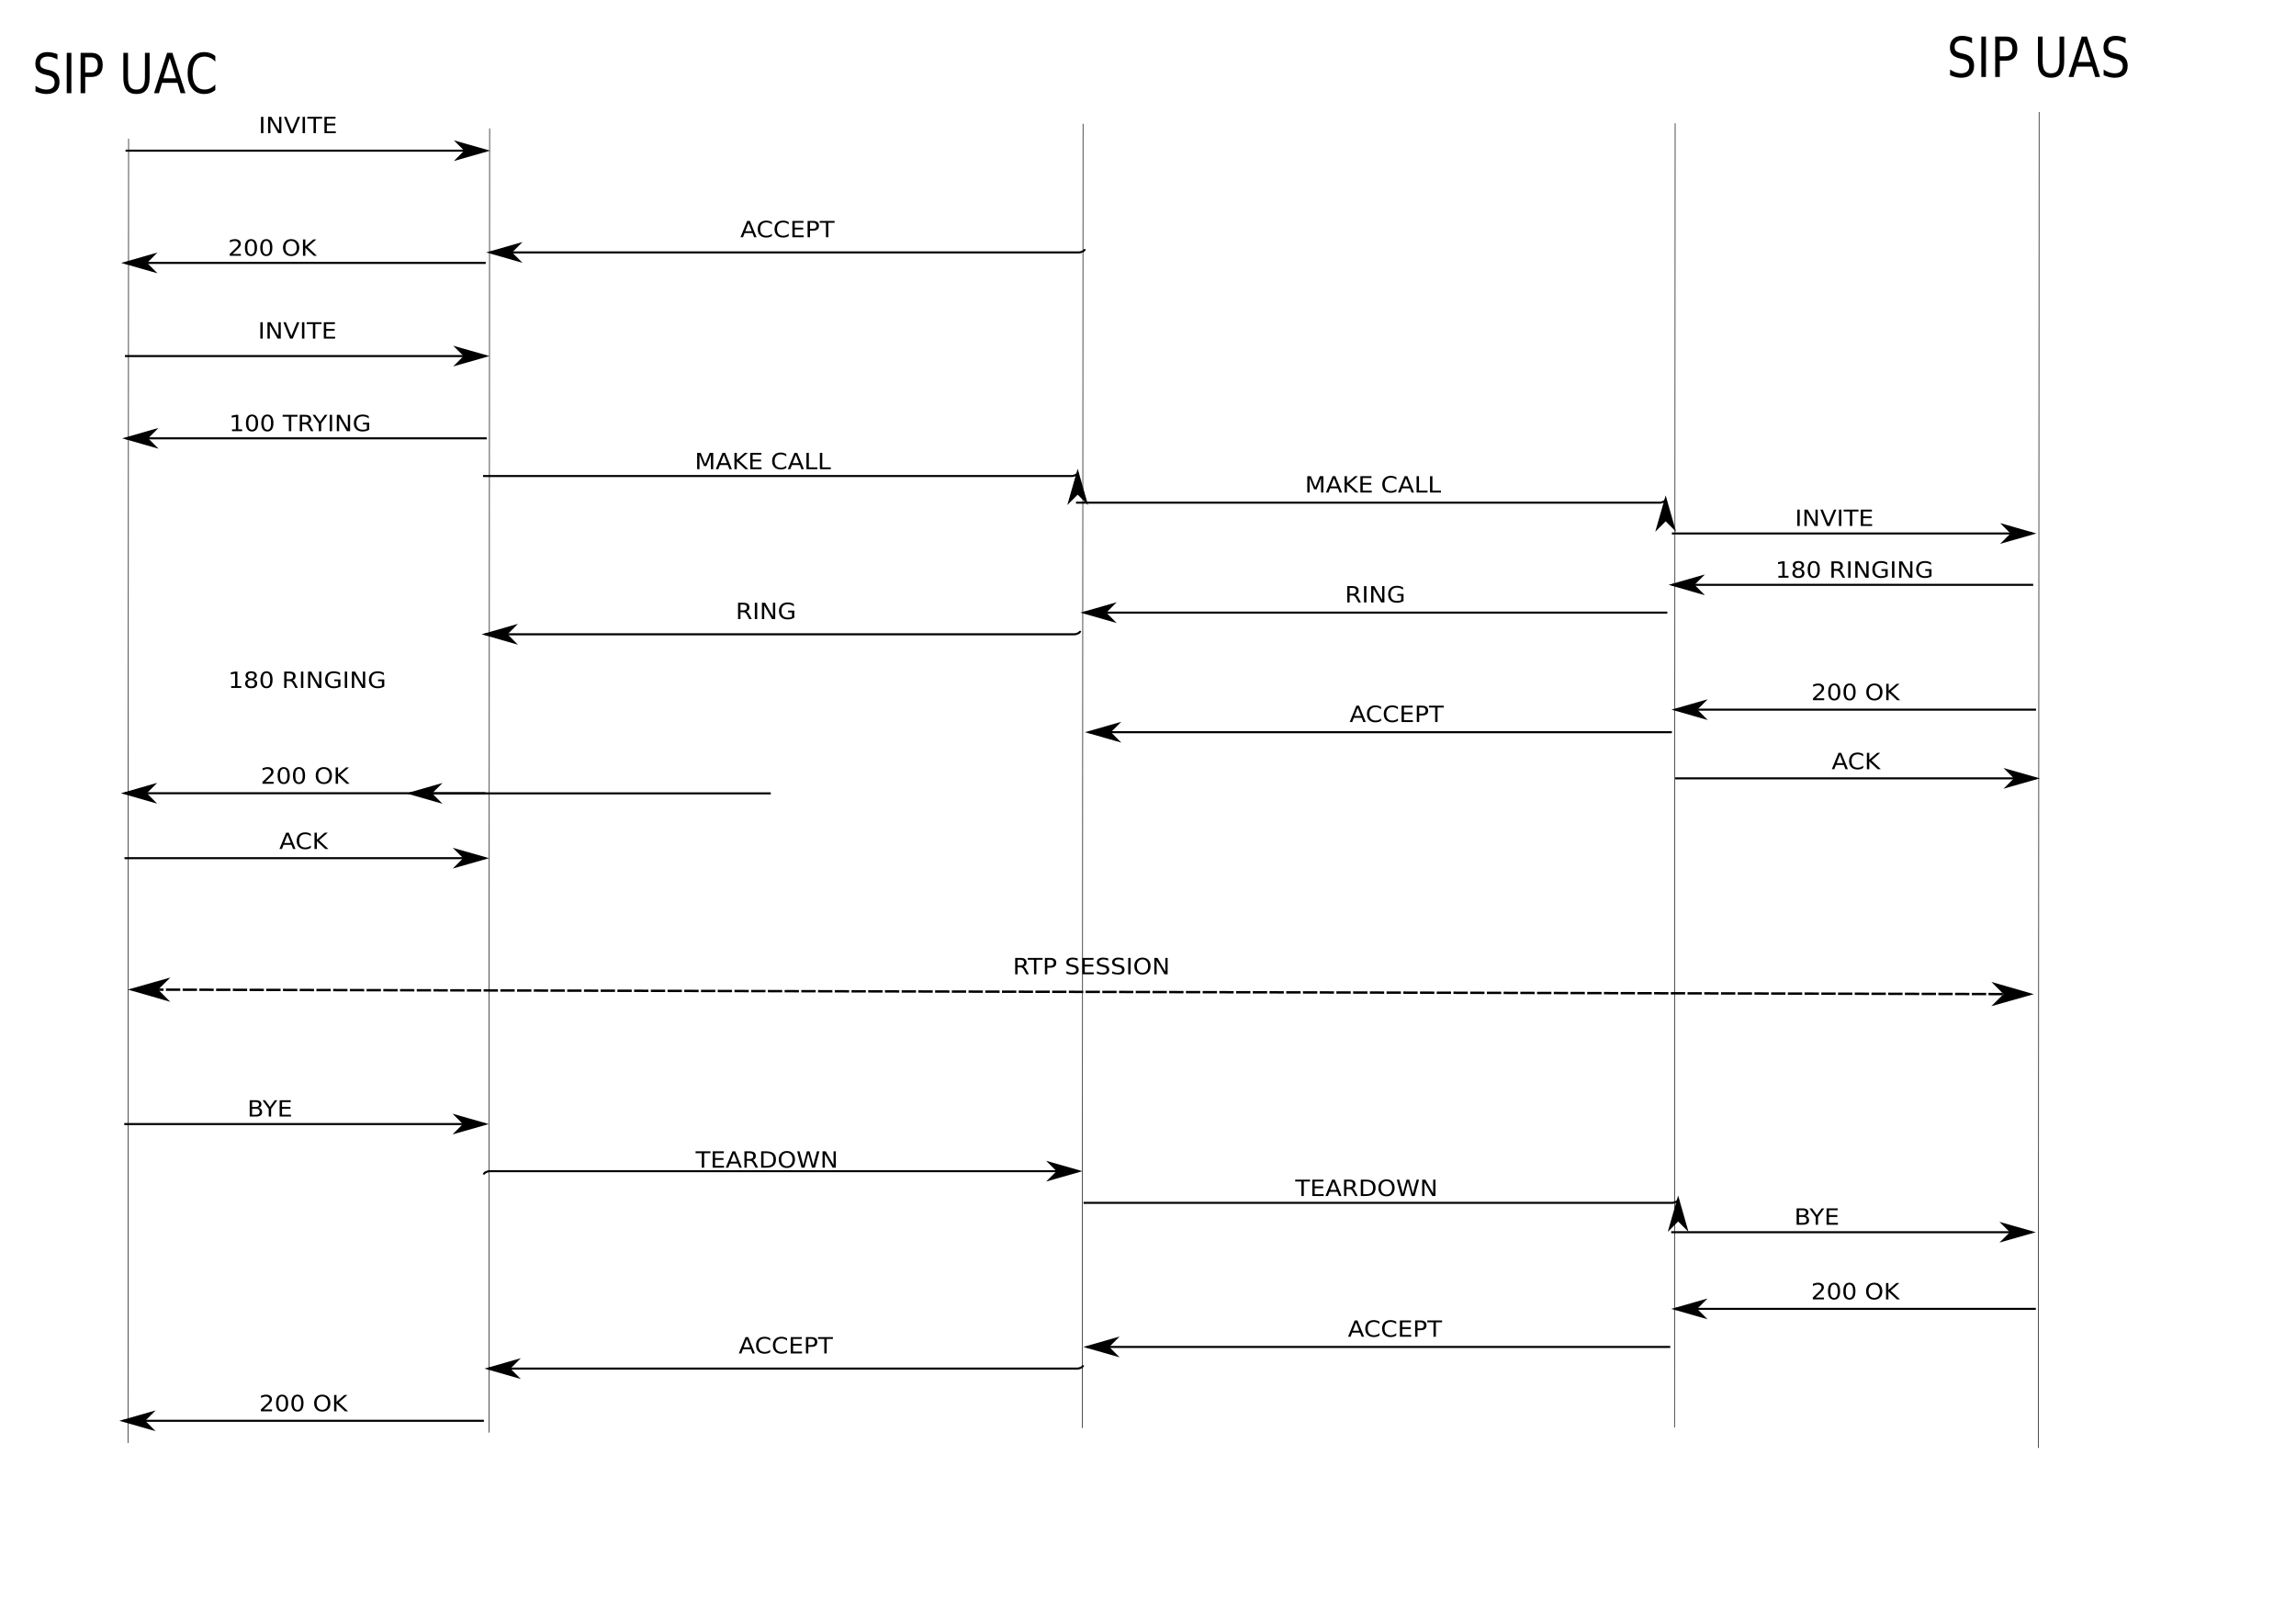
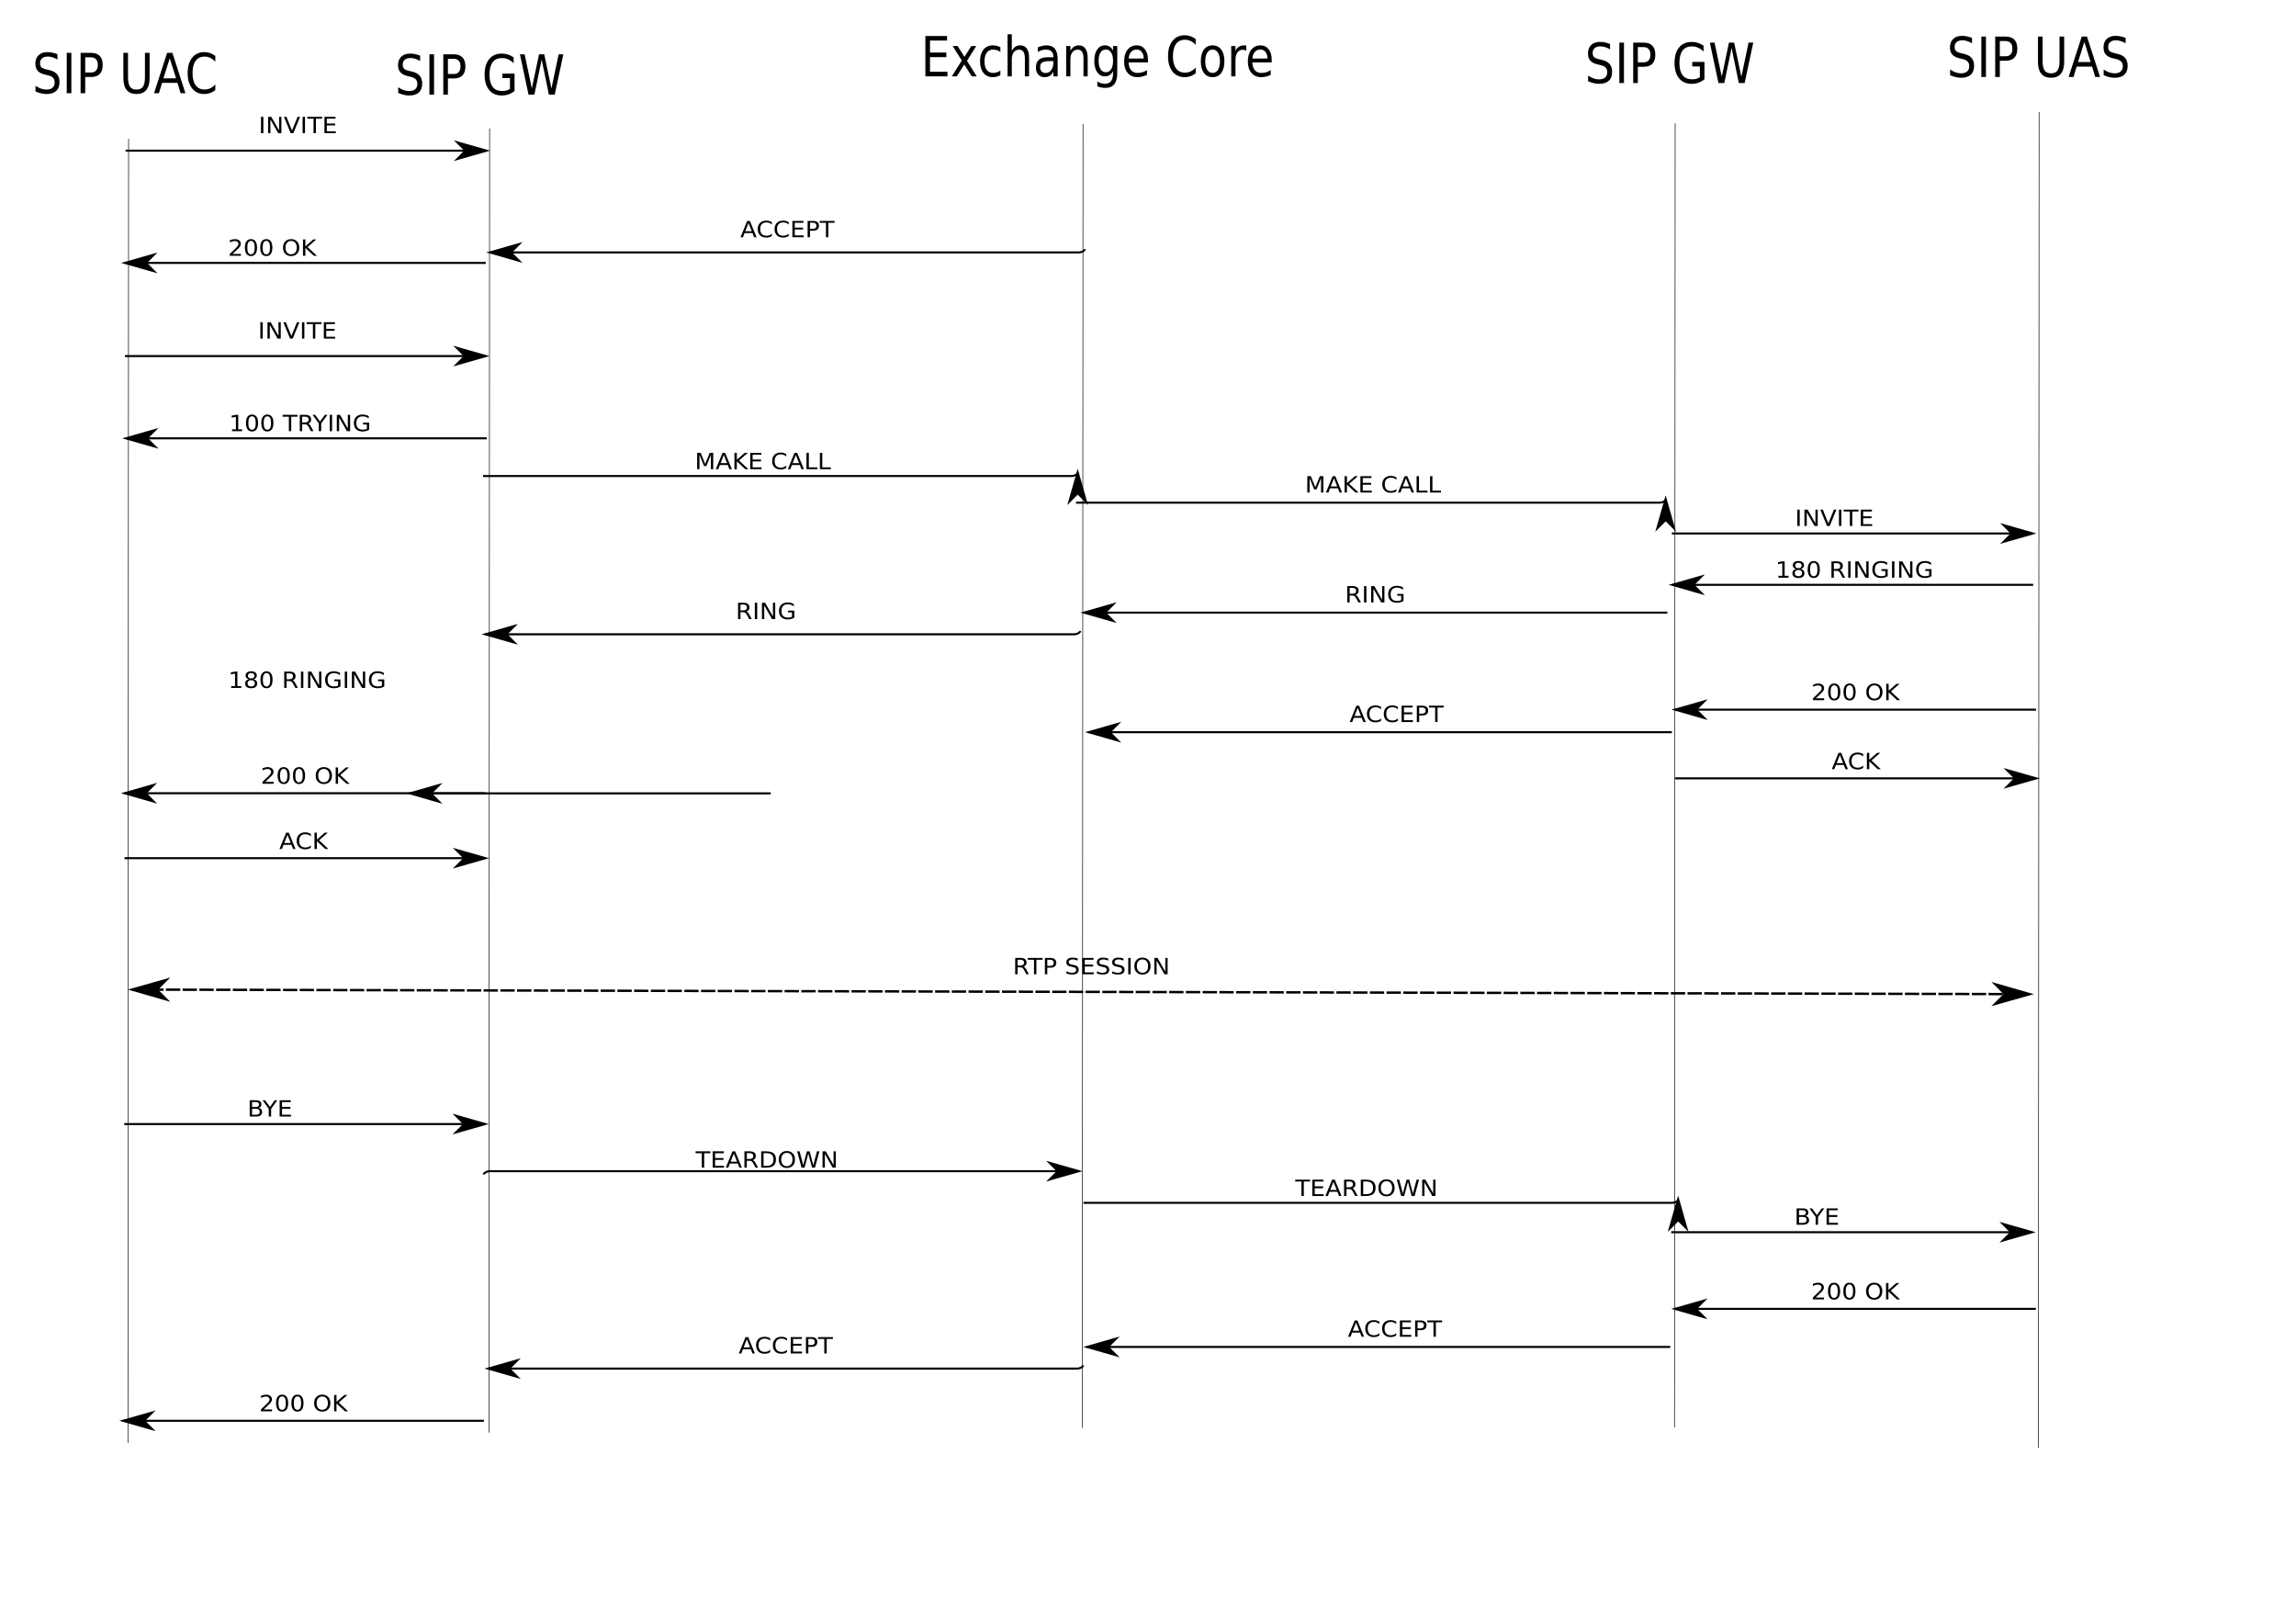
<svg xmlns="http://www.w3.org/2000/svg" width="297mm" height="210mm" id="svg2847" version="1.1">
  <defs id="defs2849">
    <marker orient="auto" refY="0.0" refX="0.0" id="Arrow1Lstart" style="overflow:visible">
      <path id="path3729" d="M 0.0,0.0 L 5.0,-5.0 L -12.5,0.0 L 5.0,5.0 L 0.0,0.0 z " style="fill-rule:evenodd;stroke:#000000;stroke-width:1.0pt;marker-start:none" transform="scale(0.8) translate(12.5,0)" />
    </marker>
    <marker orient="auto" refY="0.0" refX="0.0" id="Arrow1Lend" style="overflow:visible;">
      <path id="path3732" d="M 0.0,0.0 L 5.0,-5.0 L -12.5,0.0 L 5.0,5.0 L 0.0,0.0 z " style="fill-rule:evenodd;stroke:#000000;stroke-width:1.0pt;marker-start:none;" transform="scale(0.8) rotate(180) translate(12.5,0)" />
    </marker>
    <marker orient="auto" refY="0" refX="0" id="Arrow1Lend-0" style="overflow:visible">
      <path id="path3732-6" d="M 0,0 5,-5 -12.5,0 5,5 0,0 z" style="fill-rule:evenodd;stroke:#000000;stroke-width:1pt;marker-start:none" transform="matrix(-0.8,0,0,-0.8,-10,0)" />
    </marker>
    <marker orient="auto" refY="0" refX="0" id="Arrow1Lend-1" style="overflow:visible">
      <path id="path3732-1" d="M 0,0 5,-5 -12.5,0 5,5 0,0 z" style="fill-rule:evenodd;stroke:#000000;stroke-width:1pt;marker-start:none" transform="matrix(-0.8,0,0,-0.8,-10,0)" />
    </marker>
    <marker orient="auto" refY="0" refX="0" id="Arrow1Lstart-9" style="overflow:visible">
      <path id="path3729-3" d="M 0,0 5,-5 -12.5,0 5,5 0,0 z" style="fill-rule:evenodd;stroke:#000000;stroke-width:1pt;marker-start:none" transform="matrix(0.8,0,0,0.8,10,0)" />
    </marker>
    <marker orient="auto" refY="0" refX="0" id="Arrow1Lstart-0" style="overflow:visible">
      <path id="path3729-1" d="M 0,0 5,-5 -12.5,0 5,5 0,0 z" style="fill-rule:evenodd;stroke:#000000;stroke-width:1pt;marker-start:none" transform="matrix(0.8,0,0,0.8,10,0)" />
    </marker>
    <marker orient="auto" refY="0" refX="0" id="marker4693" style="overflow:visible">
      <path id="path4695" d="M 0,0 5,-5 -12.5,0 5,5 0,0 z" style="fill-rule:evenodd;stroke:#000000;stroke-width:1pt;marker-start:none" transform="matrix(0.8,0,0,0.8,10,0)" />
    </marker>
    <marker orient="auto" refY="0" refX="0" id="Arrow1Lend-9" style="overflow:visible">
      <path id="path3732-4" d="M 0,0 5,-5 -12.5,0 5,5 0,0 z" style="fill-rule:evenodd;stroke:#000000;stroke-width:1pt;marker-start:none" transform="matrix(-0.8,0,0,-0.8,-10,0)" />
    </marker>
    <marker orient="auto" refY="0" refX="0" id="Arrow1Lend-7" style="overflow:visible">
      <path id="path3732-8" d="M 0,0 5,-5 -12.5,0 5,5 0,0 z" style="fill-rule:evenodd;stroke:#000000;stroke-width:1pt;marker-start:none" transform="matrix(-0.8,0,0,-0.8,-10,0)" />
    </marker>
    <marker orient="auto" refY="0" refX="0" id="Arrow1Lstart-1" style="overflow:visible">
      <path id="path3729-5" d="M 0,0 5,-5 -12.5,0 5,5 0,0 z" style="fill-rule:evenodd;stroke:#000000;stroke-width:1pt;marker-start:none" transform="matrix(0.8,0,0,0.8,10,0)" />
    </marker>
    <marker orient="auto" refY="0" refX="0" id="Arrow1Lstart-3" style="overflow:visible">
      <path id="path3729-0" d="M 0,0 5,-5 -12.5,0 5,5 0,0 z" style="fill-rule:evenodd;stroke:#000000;stroke-width:1pt;marker-start:none" transform="matrix(0.8,0,0,0.8,10,0)" />
    </marker>
    <marker orient="auto" refY="0" refX="0" id="Arrow1Lend-03" style="overflow:visible">
      <path id="path3732-47" d="M 0,0 5,-5 -12.5,0 5,5 0,0 z" style="fill-rule:evenodd;stroke:#000000;stroke-width:1pt;marker-start:none" transform="matrix(-0.8,0,0,-0.8,-10,0)" />
    </marker>
    <marker orient="auto" refY="0" refX="0" id="Arrow1Lstart-98" style="overflow:visible">
      <path id="path3729-32" d="M 0,0 5,-5 -12.5,0 5,5 0,0 z" style="fill-rule:evenodd;stroke:#000000;stroke-width:1pt;marker-start:none" transform="matrix(0.8,0,0,0.8,10,0)" />
    </marker>
    <marker orient="auto" refY="0" refX="0" id="Arrow1Lend-03-8" style="overflow:visible">
      <path id="path3732-47-7" d="M 0,0 5,-5 -12.5,0 5,5 0,0 z" style="fill-rule:evenodd;stroke:#000000;stroke-width:1pt;marker-start:none" transform="matrix(-0.8,0,0,-0.8,-10,0)" />
    </marker>
    <marker orient="auto" refY="0" refX="0" id="Arrow1Lstart-98-4" style="overflow:visible">
      <path id="path3729-32-1" d="M 0,0 5,-5 -12.5,0 5,5 0,0 z" style="fill-rule:evenodd;stroke:#000000;stroke-width:1pt;marker-start:none" transform="matrix(0.8,0,0,0.8,10,0)" />
    </marker>
    <marker orient="auto" refY="0" refX="0" id="Arrow1Lend-03-0" style="overflow:visible">
      <path id="path3732-47-1" d="M 0,0 5,-5 -12.5,0 5,5 0,0 z" style="fill-rule:evenodd;stroke:#000000;stroke-width:1pt;marker-start:none" transform="matrix(-0.8,0,0,-0.8,-10,0)" />
    </marker>
    <marker orient="auto" refY="0" refX="0" id="Arrow1Lend-4" style="overflow:visible">
      <path id="path3732-9" d="M 0,0 5,-5 -12.5,0 5,5 0,0 z" style="fill-rule:evenodd;stroke:#000000;stroke-width:1pt;marker-start:none" transform="matrix(-0.8,0,0,-0.8,-10,0)" />
    </marker>
    <marker orient="auto" refY="0" refX="0" id="Arrow1Lend-03-7" style="overflow:visible">
      <path id="path3732-47-8" d="M 0,0 5,-5 -12.5,0 5,5 0,0 z" style="fill-rule:evenodd;stroke:#000000;stroke-width:1pt;marker-start:none" transform="matrix(-0.8,0,0,-0.8,-10,0)" />
    </marker>
    <marker orient="auto" refY="0" refX="0" id="Arrow1Lend-03-1" style="overflow:visible">
      <path id="path3732-47-5" d="M 0,0 5,-5 -12.5,0 5,5 0,0 z" style="fill-rule:evenodd;stroke:#000000;stroke-width:1pt;marker-start:none" transform="matrix(-0.8,0,0,-0.8,-10,0)" />
    </marker>
    <marker orient="auto" refY="0" refX="0" id="Arrow1Lstart-98-7" style="overflow:visible">
      <path id="path3729-32-6" d="M 0,0 5,-5 -12.5,0 5,5 0,0 z" style="fill-rule:evenodd;stroke:#000000;stroke-width:1pt;marker-start:none" transform="matrix(0.8,0,0,0.8,10,0)" />
    </marker>
    <marker orient="auto" refY="0" refX="0" id="Arrow1Lend-03-6" style="overflow:visible">
      <path id="path3732-47-6" d="M 0,0 5,-5 -12.5,0 5,5 0,0 z" style="fill-rule:evenodd;stroke:#000000;stroke-width:1pt;marker-start:none" transform="matrix(-0.8,0,0,-0.8,-10,0)" />
    </marker>
    <marker orient="auto" refY="0" refX="0" id="Arrow1Lstart-05" style="overflow:visible">
      <path id="path3729-2" d="M 0,0 5,-5 -12.5,0 5,5 0,0 z" style="fill-rule:evenodd;stroke:#000000;stroke-width:1pt;marker-start:none" transform="matrix(0.8,0,0,0.8,10,0)" />
    </marker>
    <marker orient="auto" refY="0" refX="0" id="Arrow1Lend-3" style="overflow:visible">
      <path id="path3732-3" d="M 0,0 5,-5 -12.5,0 5,5 0,0 z" style="fill-rule:evenodd;stroke:#000000;stroke-width:1pt;marker-start:none" transform="matrix(-0.8,0,0,-0.8,-10,0)" />
    </marker>
  </defs>
  <g id="layer1">
    <path style="fill:none;stroke:#000000;stroke-width:0.307px;stroke-linecap:butt;stroke-linejoin:miter;stroke-opacity:1;display:inline" d="M 62.865,67.844 62.544,705.353" id="path2858" />
    <path style="fill:none;stroke:#000000;stroke-width:0.31px;stroke-linecap:butt;stroke-linejoin:miter;stroke-opacity:1" d="m 996.914,54.792 -0.319,653.002" id="path2858-2" />
    <text xml:space="preserve" style="font-size:24.947px;font-style:normal;font-weight:normal;fill:#000000;fill-opacity:1;stroke:none;font-family:Bitstream Vera Sans" x="17.129" y="41.982" id="text2882" transform="scale(0.9212335,1.085501)">
      <tspan id="tspan2884" x="17.129" y="41.982">SIP UAC</tspan>
    </text>
    <text xml:space="preserve" style="font-size:24.947px;font-style:normal;font-weight:normal;fill:#000000;fill-opacity:1;stroke:none;font-family:Bitstream Vera Sans" x="1033.211" y="34.66" id="text2882-2" transform="scale(0.9212335,1.085501)">
      <tspan id="tspan2884-3" x="1033.211" y="34.66">SIP UAS</tspan>
    </text>
    <path style="fill:none;stroke:#000000;stroke-width:0.307px;stroke-linecap:butt;stroke-linejoin:miter;stroke-opacity:1" d="M 239.367,62.767 239.046,700.275" id="path2858-4" />
    <path style="fill:none;stroke:#000000;stroke-width:0.307px;stroke-linecap:butt;stroke-linejoin:miter;stroke-opacity:1" d="M 818.986,60.266 818.665,697.775" id="path2858-1" />
    <path style="fill:none;stroke:#000000;stroke-width:0.999;stroke-linecap:butt;stroke-linejoin:miter;stroke-miterlimit:4;stroke-opacity:1;stroke-dasharray:none;marker-end:url(#Arrow1Lend)" d="m 61.076,174.055 176.305,0" id="path2952" />
    <text xml:space="preserve" style="font-size:11.363px;font-style:normal;font-weight:normal;fill:#000000;fill-opacity:1;stroke:none;font-family:Bitstream Vera Sans" x="121.633" y="171.64" id="text4174" transform="scale(1.037073,0.9642526)">
      <tspan id="tspan4176" x="121.633" y="171.64">INVITE</tspan>
    </text>
    <path style="fill:none;stroke:#000000;stroke-width:0.999;stroke-linecap:butt;stroke-linejoin:miter;stroke-miterlimit:4;stroke-opacity:1;stroke-dasharray:none;marker-end:url(#Arrow1Lend)" d="m 817.384,260.772 176.305,0" id="path2952-0" />
    <text xml:space="preserve" style="font-size:11.363px;font-style:normal;font-weight:normal;fill:#000000;fill-opacity:1;stroke:none;font-family:Bitstream Vera Sans" x="846.194" y="266.639" id="text4174-8" transform="scale(1.037073,0.9642526)">
      <tspan id="tspan4176-3" x="846.194" y="266.639">INVITE</tspan>
    </text>
    <path style="fill:none;stroke:#000000;stroke-width:0.999;stroke-linecap:butt;stroke-linejoin:miter;stroke-miterlimit:4;stroke-opacity:1;stroke-dasharray:none;marker-start:url(#Arrow1Lstart);marker-end:none" d="m 817.722,285.88 176.305,0" id="path2952-0-2" />
    <text xml:space="preserve" style="font-size:11.363px;font-style:normal;font-weight:normal;fill:#000000;fill-opacity:1;stroke:none;font-family:Bitstream Vera Sans" x="836.982" y="292.857" id="text4174-8-1" transform="scale(1.037073,0.9642526)">
      <tspan id="tspan4176-3-5" x="836.982" y="292.857">180 RINGING</tspan>
    </text>
    <path style="fill:none;stroke:#000000;stroke-width:0.999;stroke-linecap:butt;stroke-linejoin:miter;stroke-miterlimit:4;stroke-opacity:1;stroke-dasharray:none;marker-start:url(#Arrow1Lstart);marker-end:none" d="m 819.112,346.894 176.305,0" id="path2952-0-2-7" />
    <text xml:space="preserve" style="font-size:11.363px;font-style:normal;font-weight:normal;fill:#000000;fill-opacity:1;stroke:none;font-family:Bitstream Vera Sans" x="853.87" y="354.938" id="text4174-8-1-1" transform="scale(1.037073,0.9642526)">
      <tspan id="tspan4176-3-5-7" x="853.87" y="354.938">200 OK</tspan>
    </text>
    <path style="fill:none;stroke:#000000;stroke-width:0.999;stroke-linecap:butt;stroke-linejoin:miter;stroke-miterlimit:4;stroke-opacity:1;stroke-dasharray:none;marker-start:url(#Arrow1Lstart);marker-end:none" d="m 200.527,387.816 176.305,0" id="path2952-0-2-9" />
    <text xml:space="preserve" style="font-size:11.363px;font-style:normal;font-weight:normal;fill:#000000;fill-opacity:1;stroke:none;font-family:Bitstream Vera Sans" x="107.576" y="348.745" id="text4174-8-1-0" transform="scale(1.037073,0.9642526)">
      <tspan id="tspan4176-3-5-5" x="107.576" y="348.745">180 RINGING</tspan>
    </text>
    <path style="fill:none;stroke:#000000;stroke-width:0.999;stroke-linecap:butt;stroke-linejoin:miter;stroke-miterlimit:4;stroke-opacity:1;stroke-dasharray:none;marker-start:url(#Arrow1Lstart);marker-end:none" d="m 61.036,387.754 176.305,0" id="path2952-0-2-7-2" />
    <text xml:space="preserve" style="font-size:11.363px;font-style:normal;font-weight:normal;fill:#000000;fill-opacity:1;stroke:none;font-family:Bitstream Vera Sans" x="122.893" y="397.314" id="text4174-8-1-1-1" transform="scale(1.037073,0.9642526)">
      <tspan id="tspan4176-3-5-7-8" x="122.893" y="397.314">200 OK</tspan>
    </text>
    <path style="fill:none;stroke:#000000;stroke-width:1.168;stroke-linecap:butt;stroke-linejoin:miter;stroke-miterlimit:4;stroke-opacity:1;stroke-dasharray:7.007, 1.168;stroke-dashoffset:0;marker-start:url(#marker4693);marker-end:url(#Arrow1Lend-1)" d="m 64.771,483.73 927.31,2.231" id="path5151" />
    <text xml:space="preserve" style="font-size:11.363px;font-style:normal;font-weight:normal;fill:#000000;fill-opacity:1;stroke:none;font-family:Bitstream Vera Sans" x="477.478" y="493.893" id="text4174-8-4" transform="scale(1.037073,0.9642526)">
      <tspan id="tspan4176-3-4" x="477.478" y="493.893">RTP SESSION</tspan>
    </text>
    <path style="fill:none;stroke:#000000;stroke-width:0.999;stroke-linecap:butt;stroke-linejoin:miter;stroke-miterlimit:4;stroke-opacity:1;stroke-dasharray:none;marker-end:url(#Arrow1Lend)" d="m 60.872,419.492 176.305,0" id="path2952-7" />
    <text xml:space="preserve" style="font-size:11.363px;font-style:normal;font-weight:normal;fill:#000000;fill-opacity:1;stroke:none;font-family:Bitstream Vera Sans" x="131.645" y="430.399" id="text4174-6" transform="scale(1.037073,0.9642526)">
      <tspan id="tspan4176-4" x="131.645" y="430.399">ACK</tspan>
    </text>
    <path style="fill:none;stroke:#000000;stroke-width:0.999;stroke-linecap:butt;stroke-linejoin:miter;stroke-miterlimit:4;stroke-opacity:1;stroke-dasharray:none;marker-end:url(#Arrow1Lend)" d="m 60.748,549.462 176.305,0" id="path2952-7-7" />
    <text xml:space="preserve" style="font-size:11.363px;font-style:normal;font-weight:normal;fill:#000000;fill-opacity:1;stroke:none;font-family:Bitstream Vera Sans" x="116.606" y="566.032" id="text4174-6-1" transform="scale(1.037073,0.9642526)">
      <tspan id="tspan4176-4-8" x="116.606" y="566.032">BYE</tspan>
    </text>
    <path style="fill:none;stroke:#000000;stroke-width:0.999;stroke-linecap:butt;stroke-linejoin:miter;stroke-miterlimit:4;stroke-opacity:1;stroke-dasharray:none;marker-start:url(#Arrow1Lstart);marker-end:none" d="m 60.271,694.516 176.305,0" id="path2952-0-2-7-2-6" />
    <text xml:space="preserve" style="font-size:11.363px;font-style:normal;font-weight:normal;fill:#000000;fill-opacity:1;stroke:none;font-family:Bitstream Vera Sans" x="122.155" y="715.447" id="text4174-8-1-1-1-1" transform="scale(1.037073,0.9642526)">
      <tspan id="tspan4176-3-5-7-8-6" x="122.155" y="715.447">200 OK</tspan>
    </text>
    <path style="fill:none;stroke:#000000;stroke-width:0.999;stroke-linecap:butt;stroke-linejoin:miter;stroke-miterlimit:4;stroke-opacity:1;stroke-dasharray:none;marker-start:url(#Arrow1Lstart);marker-end:none" d="m 819.013,639.805 176.305,0" id="path2952-0-2-7-2-4" />
    <text xml:space="preserve" style="font-size:11.363px;font-style:normal;font-weight:normal;fill:#000000;fill-opacity:1;stroke:none;font-family:Bitstream Vera Sans" x="853.774" y="658.708" id="text4174-8-1-1-1-17" transform="scale(1.037073,0.9642526)">
      <tspan id="tspan4176-3-5-7-8-8" x="853.774" y="658.708">200 OK</tspan>
    </text>
    <path style="fill:none;stroke:#000000;stroke-width:0.999;stroke-linecap:butt;stroke-linejoin:miter;stroke-miterlimit:4;stroke-opacity:1;stroke-dasharray:none;marker-end:url(#Arrow1Lend)" d="m 817.047,602.332 176.305,0" id="path2952-7-7-0" />
    <text xml:space="preserve" style="font-size:11.363px;font-style:normal;font-weight:normal;fill:#000000;fill-opacity:1;stroke:none;font-family:Bitstream Vera Sans" x="845.869" y="620.862" id="text4174-6-1-5" transform="scale(1.037073,0.9642526)">
      <tspan id="tspan4176-4-8-1" x="845.869" y="620.862">BYE</tspan>
    </text>
    <path style="fill:none;stroke:#000000;stroke-width:0.307px;stroke-linecap:butt;stroke-linejoin:miter;stroke-opacity:1" d="M 529.483,60.515 529.161,698.023" id="path2858-4-3" />
    <path style="fill:none;stroke:#000000;stroke-width:0.999;stroke-linecap:butt;stroke-linejoin:miter;stroke-miterlimit:4;stroke-opacity:1;stroke-dasharray:none;marker-start:url(#Arrow1Lstart);marker-end:none" d="m 61.686,214.264 176.305,0" id="path2952-0-2-9-8" />
    <text xml:space="preserve" style="font-size:11.363px;font-style:normal;font-weight:normal;fill:#000000;fill-opacity:1;stroke:none;font-family:Bitstream Vera Sans" x="107.973" y="218.586" id="text4174-8-1-0-5" transform="scale(1.037073,0.9642526)">
      <tspan id="tspan4176-3-5-5-7" x="107.973" y="218.586">100 TRYING</tspan>
    </text>
    <text xml:space="preserve" style="font-size:11.363px;font-style:normal;font-weight:normal;fill:#000000;fill-opacity:1;stroke:none;font-family:Bitstream Vera Sans" x="327.545" y="237.855" id="text4174-0" transform="scale(1.037073,0.9642526)">
      <tspan id="tspan4176-0" x="327.545" y="237.855">MAKE CALL</tspan>
    </text>
    <path style="fill:none;stroke:#000000;stroke-width:1px;stroke-linecap:butt;stroke-linejoin:miter;stroke-opacity:1;marker-end:url(#Arrow1Lend-03)" d="m 236.159,232.688 287.72,0 c 1.5,0 3,-0.814 3,-1.629 l 0,0" id="path4816" />
    <path style="fill:none;stroke:#000000;stroke-width:1px;stroke-linecap:butt;stroke-linejoin:miter;stroke-opacity:1;marker-end:url(#Arrow1Lend-03)" d="m 526.065,245.717 285.277,0 c 1.5,0 3,-0.814 3,-1.629 l 0,0" id="path5024" />
    <text xml:space="preserve" style="font-size:11.363px;font-style:normal;font-weight:normal;fill:#000000;fill-opacity:1;stroke:none;font-family:Bitstream Vera Sans" x="615.185" y="249.673" id="text4174-0-5" transform="scale(1.037073,0.9642526)">
      <tspan id="tspan4176-0-4" x="615.185" y="249.673">MAKE CALL</tspan>
    </text>
    <path style="fill:none;stroke:#000000;stroke-width:1px;stroke-linecap:butt;stroke-linejoin:miter;stroke-opacity:1;marker-end:url(#Arrow1Lend-03)" d="m 815.156,299.464 -285.02,0" id="path5253" />
    <path style="fill:none;stroke:#000000;stroke-width:1px;stroke-linecap:butt;stroke-linejoin:miter;stroke-opacity:1;marker-start:url(#Arrow1Lstart-98);marker-end:none" d="m 237.381,310.05 287.72,0 c 1.5,0 3,-0.814 3,-1.629 l 0,0" id="path4816-1" />
    <text xml:space="preserve" style="font-size:11.363px;font-style:normal;font-weight:normal;fill:#000000;fill-opacity:1;stroke:none;font-family:Bitstream Vera Sans" x="634.03" y="305.412" id="text4174-0-5-6" transform="scale(1.037073,0.9642526)">
      <tspan id="tspan4176-0-4-5" x="634.03" y="305.412">RING</tspan>
    </text>
    <text xml:space="preserve" style="font-size:11.363px;font-style:normal;font-weight:normal;fill:#000000;fill-opacity:1;stroke:none;font-family:Bitstream Vera Sans" x="346.837" y="313.857" id="text4174-0-5-6-8" transform="scale(1.037073,0.9642526)">
      <tspan id="tspan4176-0-4-5-9" x="346.837" y="313.857">RING</tspan>
    </text>
    <path style="fill:none;stroke:#000000;stroke-width:1px;stroke-linecap:butt;stroke-linejoin:miter;stroke-opacity:1;marker-end:url(#Arrow1Lend-03)" d="m 816.581,658.41 -285.02,0" id="path5253-3" />
    <path style="fill:none;stroke:#000000;stroke-width:1px;stroke-linecap:butt;stroke-linejoin:miter;stroke-opacity:1;marker-start:url(#Arrow1Lstart-98);marker-end:none" d="m 238.806,668.997 287.72,0 c 1.5,0 3,-0.814 3,-1.629 l 0,0" id="path4816-1-9" />
    <text xml:space="preserve" style="font-size:11.363px;font-style:normal;font-weight:normal;fill:#000000;fill-opacity:1;stroke:none;font-family:Bitstream Vera Sans" x="635.404" y="677.666" id="text4174-0-5-6-6" transform="scale(1.037073,0.9642526)">
      <tspan id="tspan4176-0-4-5-6" x="635.404" y="677.666">ACCEPT</tspan>
    </text>
    <text xml:space="preserve" style="font-size:11.363px;font-style:normal;font-weight:normal;fill:#000000;fill-opacity:1;stroke:none;font-family:Bitstream Vera Sans" x="348.211" y="686.111" id="text4174-0-5-6-8-5" transform="scale(1.037073,0.9642526)">
      <tspan id="tspan4176-0-4-5-9-4" x="348.211" y="686.111">ACCEPT</tspan>
    </text>
    <path style="fill:none;stroke:#000000;stroke-width:0.999;stroke-linecap:butt;stroke-linejoin:miter;stroke-miterlimit:4;stroke-opacity:1;stroke-dasharray:none;marker-end:url(#Arrow1Lend)" d="m 819.024,380.476 176.305,0" id="path2952-7-75" />
    <text xml:space="preserve" style="font-size:11.363px;font-style:normal;font-weight:normal;fill:#000000;fill-opacity:1;stroke:none;font-family:Bitstream Vera Sans" x="863.48" y="389.936" id="text4174-6-0" transform="scale(1.037073,0.9642526)">
      <tspan id="tspan4176-4-2" x="863.48" y="389.936">ACK</tspan>
    </text>
    <text xml:space="preserve" style="font-size:11.363px;font-style:normal;font-weight:normal;fill:#000000;fill-opacity:1;stroke:none;font-family:Bitstream Vera Sans" x="327.938" y="591.948" id="text4174-0-9" transform="scale(1.037073,0.9642526)">
      <tspan id="tspan4176-0-6" x="327.938" y="591.948">TEARDOWN</tspan>
    </text>
    <path style="fill:none;stroke:#000000;stroke-width:1px;stroke-linecap:butt;stroke-linejoin:miter;stroke-opacity:1;marker-end:url(#Arrow1Lend-03)" d="m 236.566,574.123 0,0 c 0,-0.814 1.5,-1.629 3,-1.629 l 287.72,0" id="path4816-11" />
    <text xml:space="preserve" style="font-size:11.363px;font-style:normal;font-weight:normal;fill:#000000;fill-opacity:1;stroke:none;font-family:Bitstream Vera Sans" x="610.621" y="606.305" id="text4174-0-9-1" transform="scale(1.037073,0.9642526)">
      <tspan id="tspan4176-0-6-0" x="610.621" y="606.305">TEARDOWN</tspan>
    </text>
    <path style="fill:none;stroke:#000000;stroke-width:1px;stroke-linecap:butt;stroke-linejoin:miter;stroke-opacity:1;marker-end:url(#Arrow1Lend-03)" d="m 529.729,587.967 287.72,0 c 1.5,0 3,-0.814 3,-1.629 l 0,0" id="path4816-11-8" />
    <path style="fill:none;stroke:#000000;stroke-width:1px;stroke-linecap:butt;stroke-linejoin:miter;stroke-opacity:1;marker-end:url(#Arrow1Lend-03)" d="m 817.396,357.918 -285.02,0" id="path5253-3-2" />
    <path style="fill:none;stroke:#000000;stroke-width:1px;stroke-linecap:butt;stroke-linejoin:miter;stroke-opacity:1;marker-start:url(#Arrow1Lstart-98);marker-end:none" d="m 239.62,123.388 287.72,0 c 1.5,0 3,-0.814 3,-1.629 l 0,0" id="path4816-1-9-8" />
    <text xml:space="preserve" style="font-size:11.363px;font-style:normal;font-weight:normal;fill:#000000;fill-opacity:1;stroke:none;font-family:Bitstream Vera Sans" x="636.19" y="366.033" id="text4174-0-5-6-6-7" transform="scale(1.037073,0.9642526)">
      <tspan id="tspan4176-0-4-5-6-5" x="636.19" y="366.033">ACCEPT</tspan>
    </text>
    <text xml:space="preserve" style="font-size:11.363px;font-style:normal;font-weight:normal;fill:#000000;fill-opacity:1;stroke:none;font-family:Bitstream Vera Sans" x="348.996" y="120.275" id="text4174-0-5-6-8-5-1" transform="scale(1.037073,0.9642526)">
      <tspan id="tspan4176-0-4-5-9-4-6" x="348.996" y="120.275">ACCEPT</tspan>
    </text>
    <path style="fill:none;stroke:#000000;stroke-width:0.999;stroke-linecap:butt;stroke-linejoin:miter;stroke-miterlimit:4;stroke-opacity:1;stroke-dasharray:none;marker-end:url(#Arrow1Lend)" d="m 61.381,73.651 176.305,0" id="path2952-1" />
    <text xml:space="preserve" style="font-size:11.363px;font-style:normal;font-weight:normal;fill:#000000;fill-opacity:1;stroke:none;font-family:Bitstream Vera Sans" x="121.927" y="67.514" id="text4174-9" transform="scale(1.037073,0.9642526)">
      <tspan id="tspan4176-42" x="121.927" y="67.514">INVITE</tspan>
    </text>
    <path style="fill:none;stroke:#000000;stroke-width:0.999;stroke-linecap:butt;stroke-linejoin:miter;stroke-miterlimit:4;stroke-opacity:1;stroke-dasharray:none;marker-start:url(#Arrow1Lstart);marker-end:none" d="m 61.177,128.518 176.305,0" id="path2952-0-2-9-8-4" />
    <text xml:space="preserve" style="font-size:11.363px;font-style:normal;font-weight:normal;fill:#000000;fill-opacity:1;stroke:none;font-family:Bitstream Vera Sans" x="107.482" y="129.661" id="text4174-8-1-0-5-0" transform="scale(1.037073,0.9642526)">
      <tspan id="tspan4176-3-5-5-7-1" x="107.482" y="129.661">200 OK</tspan>
    </text>
+     <text xml:space="preserve" style="font-size:24.947px;font-style:normal;font-weight:normal;fill:#000000;fill-opacity:1;stroke:none;font-family:Bitstream Vera Sans" x="488.65" y="34.391" id="text2882-2-3" transform="scale(0.9212335,1.085501)">
+       <tspan id="tspan2884-3-9" x="488.65" y="34.391">Exchange Core</tspan>
+     </text>
+     <text xml:space="preserve" style="font-size:24.947px;font-style:normal;font-weight:normal;fill:#000000;fill-opacity:1;stroke:none;font-family:Bitstream Vera Sans" x="209.609" y="42.643" id="text2882-5" transform="scale(0.9212335,1.085501)">
+       <tspan id="tspan2884-4" x="209.609" y="42.643">SIP GW</tspan>
+     </text>
+     <text xml:space="preserve" style="font-size:24.947px;font-style:normal;font-weight:normal;fill:#000000;fill-opacity:1;stroke:none;font-family:Bitstream Vera Sans" x="841.106" y="37.391" id="text2882-5-9" transform="scale(0.9212335,1.085501)">
+       <tspan id="tspan2884-4-1" x="841.106" y="37.391">SIP GW</tspan>
+     </text>
  </g>
</svg>
